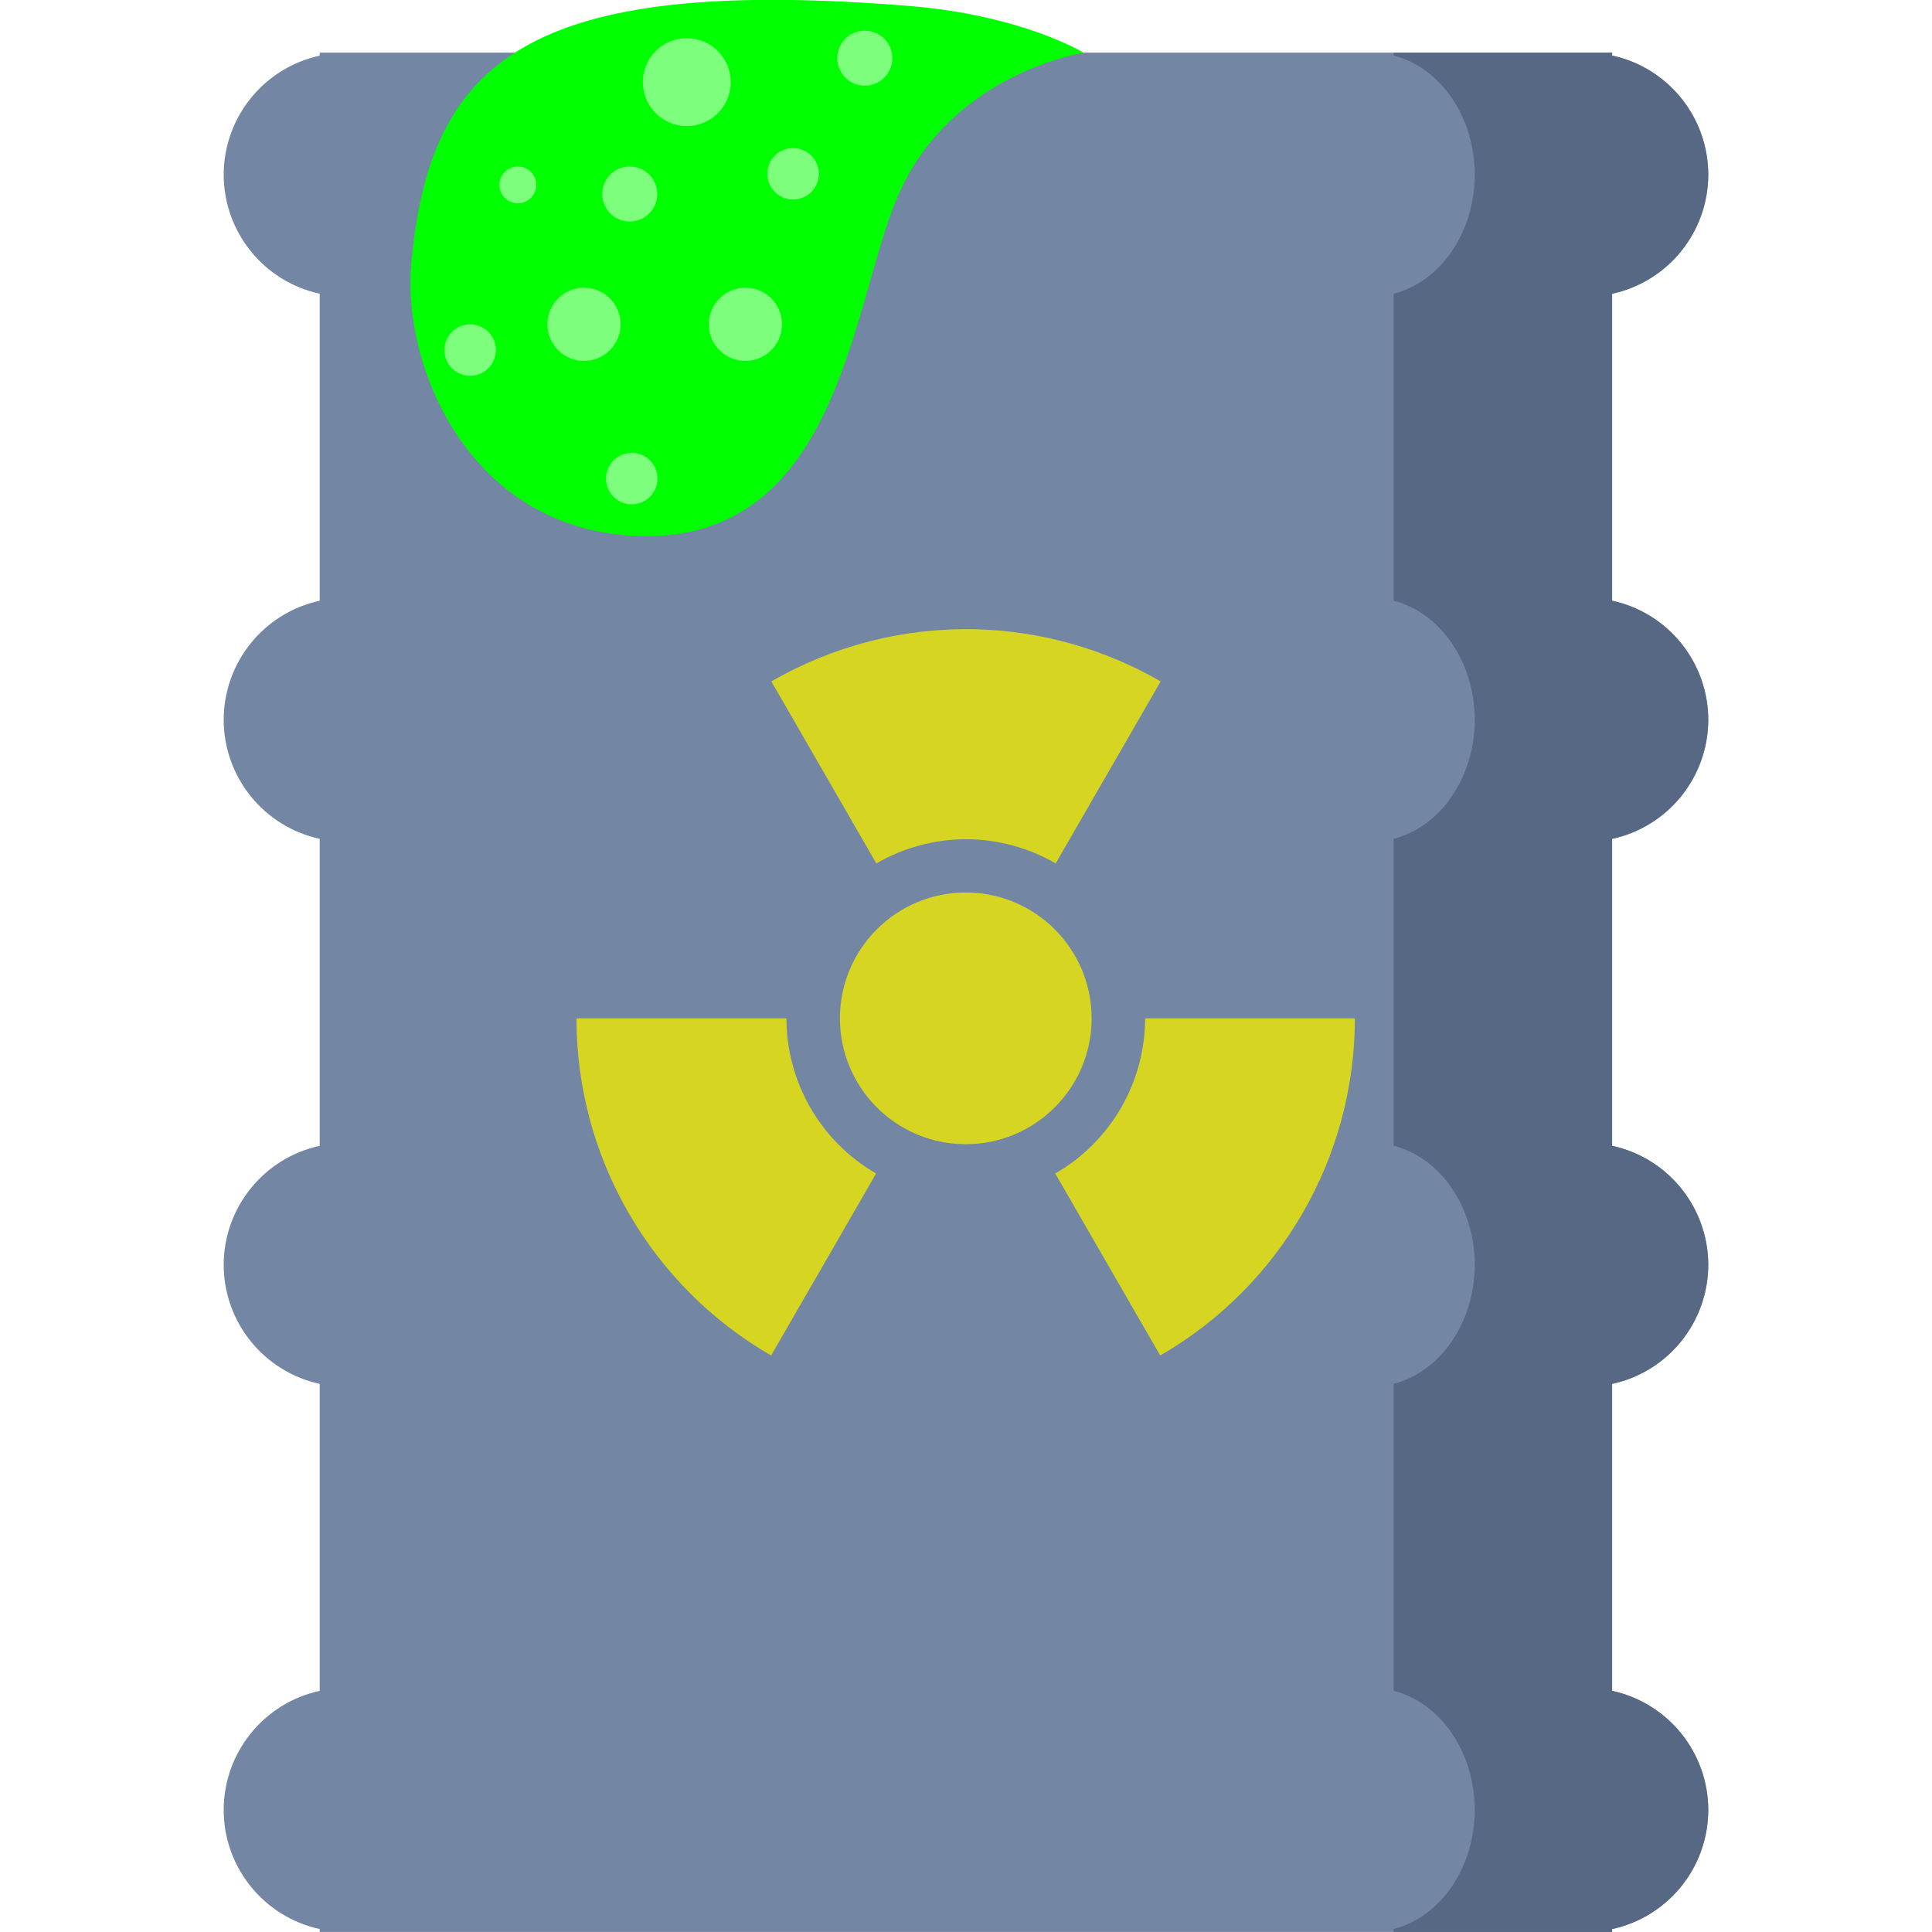
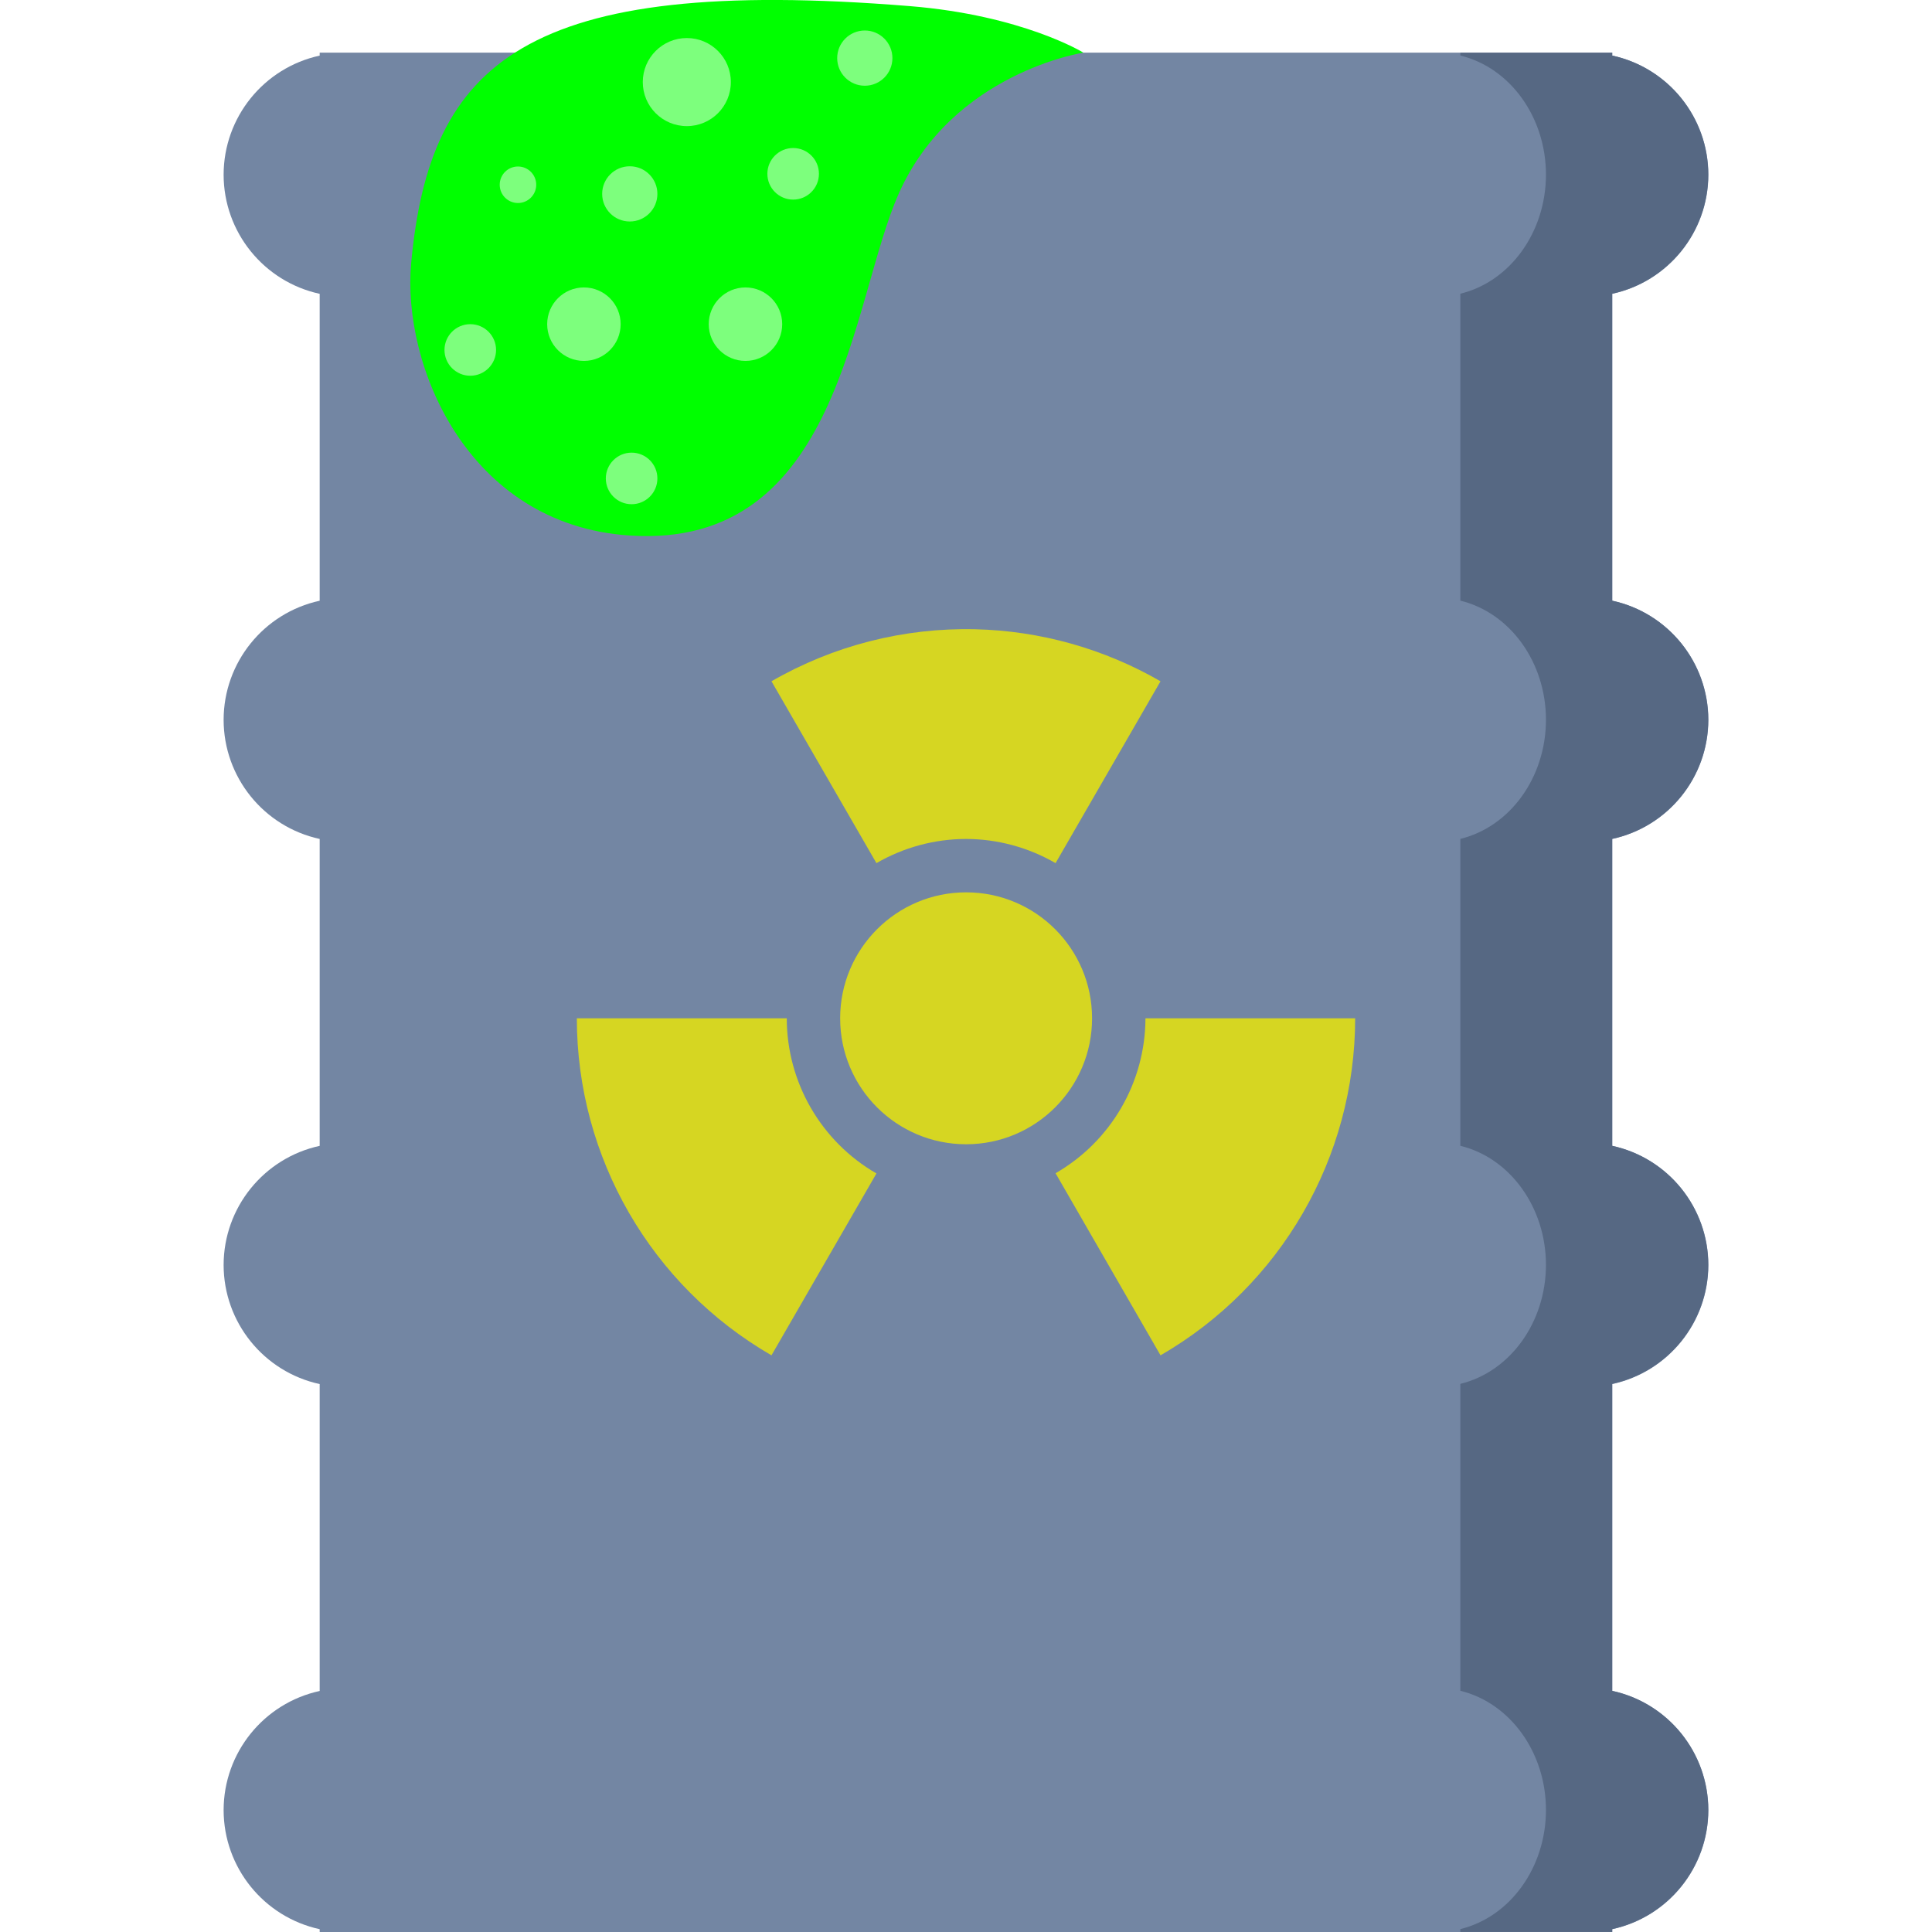
<svg xmlns="http://www.w3.org/2000/svg" width="32" height="32" viewBox="0 0 8.467 8.467" version="1.1" id="svg8">
  <defs id="defs2" />
  <g id="layer1" transform="translate(0,-288.5333)">
-     <g id="g1055" transform="matrix(0.9727374,0,0,0.9727374,-0.1914717,8.097004)">
-       <path id="rect934" transform="matrix(0.2645833,0,0,0.2645833,0,288.5333)" d="M 6.188,0 V 0.051 A 2.077,2.077 0 0 0 4.553,2.078 2.077,2.077 0 0 0 6.188,4.105 V 9.332 A 2.077,2.077 0 0 0 4.553,11.359 2.077,2.077 0 0 0 6.188,13.387 v 5.227 A 2.077,2.077 0 0 0 4.553,20.641 2.077,2.077 0 0 0 6.188,22.668 v 5.227 A 2.077,2.077 0 0 0 4.553,29.924 2.077,2.077 0 0 0 6.188,31.951 V 32 h 0.441 21.125 0.441 v -0.049 a 2.077,2.077 0 0 0 1.637,-2.027 2.077,2.077 0 0 0 -1.637,-2.029 v -5.227 a 2.077,2.077 0 0 0 1.637,-2.027 2.077,2.077 0 0 0 -1.637,-2.027 v -5.227 A 2.077,2.077 0 0 0 29.832,11.359 2.077,2.077 0 0 0 28.195,9.332 V 4.105 A 2.077,2.077 0 0 0 29.832,2.078 2.077,2.077 0 0 0 28.195,0.049 V 0 H 27.754 6.629 Z" style="opacity:1;fill:#7386a3;fill-opacity:1;stroke:none;stroke-width:8.398;stroke-linecap:round;stroke-linejoin:round;stroke-miterlimit:4;stroke-dasharray:none;stroke-opacity:1;paint-order:markers fill stroke" />
-       <path id="path972" d="m 5.078,288.533 c 0,0 -0.274,-0.168 -0.783,-0.21 -1.739,-0.141 -2.162,0.259 -2.245,1.158 -0.043,0.46 0.252,1.178 0.982,1.228 0.956,0.065 0.998,-1.057 1.216,-1.543 0.243,-0.543 0.83,-0.632 0.83,-0.632 z" style="fill:#00ff00;fill-opacity:1;stroke:none;stroke-width:0.265px;stroke-linecap:butt;stroke-linejoin:miter;stroke-opacity:1" />
-       <path id="path974" d="m 4.59,291.131 a 1.754,1.754 0 0 0 -0.918,0.235 l 0.473,0.82 a 0.808,0.808 0 0 1 0.404,-0.109 0.808,0.808 0 0 1 0.404,0.109 l 0.473,-0.82 a 1.754,1.754 0 0 0 -0.835,-0.235 z m -0.042,1.186 a 0.567,0.567 0 0 0 -0.567,0.567 0.567,0.567 0 0 0 0.567,0.567 0.567,0.567 0 0 0 0.567,-0.567 0.567,0.567 0 0 0 -0.567,-0.567 z m -1.754,0.567 a 1.754,1.754 0 0 0 0.877,1.519 l 0.473,-0.82 a 0.808,0.808 0 0 1 -0.404,-0.699 z m 2.562,0 a 0.808,0.808 0 0 1 -0.405,0.699 l 0.473,0.82 a 1.754,1.754 0 0 0 0.877,-1.519 z" style="opacity:1;fill:#d6d622;fill-opacity:1;stroke:none;stroke-width:2.178;stroke-linecap:round;stroke-linejoin:round;stroke-miterlimit:4;stroke-dasharray:none;stroke-opacity:1;paint-order:markers fill stroke" />
-       <circle r="0.165" cy="289.757" cx="3.555" id="path1015" style="opacity:1;fill:#7dff7d;fill-opacity:1;stroke:none;stroke-width:2.222;stroke-linecap:round;stroke-linejoin:round;stroke-miterlimit:4;stroke-dasharray:none;stroke-opacity:1;paint-order:markers fill stroke" />
-       <circle r="0.116" cy="289.079" cx="3.77" id="path1017" style="opacity:1;fill:#7dff7d;fill-opacity:1;stroke:none;stroke-width:2.222;stroke-linecap:round;stroke-linejoin:round;stroke-miterlimit:4;stroke-dasharray:none;stroke-opacity:1;paint-order:markers fill stroke" />
-       <circle r="0.165" cy="289.757" cx="2.828" id="path1019" style="opacity:1;fill:#7dff7d;fill-opacity:1;stroke:none;stroke-width:2.222;stroke-linecap:round;stroke-linejoin:round;stroke-miterlimit:4;stroke-dasharray:none;stroke-opacity:1;paint-order:markers fill stroke" />
-       <circle r="0.124" cy="289.17" cx="3.034" id="path1021" style="opacity:1;fill:#7dff7d;fill-opacity:1;stroke:none;stroke-width:2.222;stroke-linecap:round;stroke-linejoin:round;stroke-miterlimit:4;stroke-dasharray:none;stroke-opacity:1;paint-order:markers fill stroke" />
-       <circle r="0.083" cy="289.129" cx="2.53" id="path1023" style="opacity:1;fill:#7dff7d;fill-opacity:1;stroke:none;stroke-width:2.222;stroke-linecap:round;stroke-linejoin:round;stroke-miterlimit:4;stroke-dasharray:none;stroke-opacity:1;paint-order:markers fill stroke" />
-       <circle r="0.116" cy="290.452" cx="3.043" id="path1025" style="opacity:1;fill:#7dff7d;fill-opacity:1;stroke:none;stroke-width:2.222;stroke-linecap:round;stroke-linejoin:round;stroke-miterlimit:4;stroke-dasharray:none;stroke-opacity:1;paint-order:markers fill stroke" />
-       <circle r="0.198" cy="288.666" cx="3.291" id="path1027" style="opacity:1;fill:#7dff7d;fill-opacity:1;stroke:none;stroke-width:2.222;stroke-linecap:round;stroke-linejoin:round;stroke-miterlimit:4;stroke-dasharray:none;stroke-opacity:1;paint-order:markers fill stroke" />
-       <circle r="0.116" cy="289.873" cx="2.315" id="path1029" style="opacity:1;fill:#7dff7d;fill-opacity:1;stroke:none;stroke-width:2.222;stroke-linecap:round;stroke-linejoin:round;stroke-miterlimit:4;stroke-dasharray:none;stroke-opacity:1;paint-order:markers fill stroke" />
-       <circle r="0.124" cy="288.558" cx="4.093" id="path1031" style="opacity:1;fill:#7dff7d;fill-opacity:1;stroke:none;stroke-width:2.222;stroke-linecap:round;stroke-linejoin:round;stroke-miterlimit:4;stroke-dasharray:none;stroke-opacity:1;paint-order:markers fill stroke" />
-       <path id="path1035" transform="matrix(0.2645833,0,0,0.2645833,0,288.5333)" d="m 24.475,0 v 0.049 a 1.75,2.077 0 0 1 1.381,2.029 1.75,2.077 0 0 1 -1.381,2.027 v 5.227 a 1.75,2.077 0 0 1 1.381,2.027 1.75,2.077 0 0 1 -1.381,2.027 v 5.227 a 1.75,2.077 0 0 1 1.381,2.027 1.75,2.077 0 0 1 -1.381,2.027 v 5.227 a 1.75,2.077 0 0 1 1.381,2.029 1.75,2.077 0 0 1 -1.381,2.027 V 32 h 3.279 0.441 v -0.049 a 2.077,2.077 0 0 0 1.637,-2.027 2.077,2.077 0 0 0 -1.637,-2.029 v -5.227 a 2.077,2.077 0 0 0 1.637,-2.027 2.077,2.077 0 0 0 -1.637,-2.027 v -5.227 A 2.077,2.077 0 0 0 29.832,11.359 2.077,2.077 0 0 0 28.195,9.332 V 4.105 A 2.077,2.077 0 0 0 29.832,2.078 2.077,2.077 0 0 0 28.195,0.049 V 0 h -0.441 z" style="opacity:1;fill:#566883;fill-opacity:1;stroke:none;stroke-width:8.398;stroke-linecap:round;stroke-linejoin:round;stroke-miterlimit:4;stroke-dasharray:none;stroke-opacity:1;paint-order:markers fill stroke" />
+     <g id="g1088">
+       <path style="opacity:1;fill:#7386a3;fill-opacity:1;stroke:none;stroke-width:2.161;stroke-linecap:round;stroke-linejoin:round;stroke-miterlimit:4;stroke-dasharray:none;stroke-opacity:1;paint-order:markers fill stroke" d="m 1.401,288.764 v 0.013 a 0.535,0.535 0 0 0 -0.421,0.522 0.535,0.535 0 0 0 0.421,0.522 v 1.345 a 0.535,0.535 0 0 0 -0.421,0.522 0.535,0.535 0 0 0 0.421,0.522 v 1.345 a 0.535,0.535 0 0 0 -0.421,0.522 0.535,0.535 0 0 0 0.421,0.522 v 1.345 a 0.535,0.535 0 0 0 -0.421,0.522 0.535,0.535 0 0 0 0.421,0.522 v 0.013 h 0.114 5.437 0.114 v -0.013 a 0.535,0.535 0 0 0 0.421,-0.522 0.535,0.535 0 0 0 -0.421,-0.522 v -1.345 a 0.535,0.535 0 0 0 0.421,-0.522 0.535,0.535 0 0 0 -0.421,-0.522 v -1.345 a 0.535,0.535 0 0 0 0.421,-0.522 0.535,0.535 0 0 0 -0.421,-0.522 v -1.345 a 0.535,0.535 0 0 0 0.421,-0.522 0.535,0.535 0 0 0 -0.421,-0.522 v -0.013 H 6.952 1.515 Z" id="path1070" />
+       <path transform="matrix(0.2645833,0,0,0.2645833,0,288.5333)" id="rect934" d="M 24.189 0.873 L 24.189 0.92 A 1.8 2.02 0 0 1 25.607 2.895 A 1.8 2.02 0 0 1 24.189 4.865 L 24.189 9.949 A 1.8 2.02 0 0 1 25.607 11.922 A 1.8 2.02 0 0 1 24.189 13.895 L 24.189 18.979 A 1.8 2.02 0 0 1 25.607 20.951 A 1.8 2.02 0 0 1 24.189 22.922 L 24.189 28.006 A 1.8 2.02 0 0 1 25.607 29.98 A 1.8 2.02 0 0 1 24.189 31.953 L 24.189 32 L 26.273 32 L 26.703 32 L 26.703 31.953 A 2.02 2.02 0 0 0 28.295 29.98 A 2.02 2.02 0 0 0 26.703 28.006 L 26.703 22.922 A 2.02 2.02 0 0 0 28.295 20.951 A 2.02 2.02 0 0 0 26.703 18.979 L 26.703 13.895 A 2.02 2.02 0 0 0 28.295 11.922 A 2.02 2.02 0 0 0 26.703 9.949 L 26.703 4.865 A 2.02 2.02 0 0 0 28.295 2.895 A 2.02 2.02 0 0 0 26.703 0.92 L 26.703 0.873 L 26.273 0.873 L 24.189 0.873 z " style="opacity:1;fill:#566883;fill-opacity:1;stroke:none;stroke-width:8.169;stroke-linecap:round;stroke-linejoin:round;stroke-miterlimit:4;stroke-dasharray:none;stroke-opacity:1;paint-order:markers fill stroke" />
+       <path id="path972" d="m 4.748,288.764 c 0,0 -0.266,-0.164 -0.762,-0.204 -1.692,-0.137 -2.103,0.252 -2.184,1.126 -0.041,0.447 0.246,1.146 0.955,1.194 0.93,0.064 0.971,-1.028 1.183,-1.501 0.236,-0.528 0.808,-0.615 0.808,-0.615 z" style="fill:#00ff00;fill-opacity:1;stroke:none;stroke-width:0.257px;stroke-linecap:butt;stroke-linejoin:miter;stroke-opacity:1" />
+       <path id="path974" d="m 4.274,291.291 a 1.706,1.706 0 0 0 -0.893,0.228 l 0.46,0.797 A 0.786,0.786 0 0 1 4.233,292.21 0.786,0.786 0 0 1 4.626,292.316 L 5.086,291.519 A 1.706,1.706 0 0 0 4.274,291.291 Z m -0.04,1.153 a 0.552,0.552 0 0 0 -0.552,0.552 0.552,0.552 0 0 0 0.552,0.552 0.552,0.552 0 0 0 0.552,-0.552 0.552,0.552 0 0 0 -0.552,-0.552 z m -1.706,0.552 a 1.706,1.706 0 0 0 0.853,1.477 l 0.46,-0.797 a 0.786,0.786 0 0 1 -0.393,-0.68 z m 2.492,0 a 0.786,0.786 0 0 1 -0.394,0.679 l 0.46,0.798 a 1.706,1.706 0 0 0 0.853,-1.477 z" style="opacity:1;fill:#d6d622;fill-opacity:1;stroke:none;stroke-width:2.119;stroke-linecap:round;stroke-linejoin:round;stroke-miterlimit:4;stroke-dasharray:none;stroke-opacity:1;paint-order:markers fill stroke" />
+       <circle r="0.161" cy="289.954" cx="3.267" id="path1015" style="opacity:1;fill:#7dff7d;fill-opacity:1;stroke:none;stroke-width:2.161;stroke-linecap:round;stroke-linejoin:round;stroke-miterlimit:4;stroke-dasharray:none;stroke-opacity:1;paint-order:markers fill stroke" />
+       <circle r="0.113" cy="289.295" cx="3.476" id="path1017" style="opacity:1;fill:#7dff7d;fill-opacity:1;stroke:none;stroke-width:2.161;stroke-linecap:round;stroke-linejoin:round;stroke-miterlimit:4;stroke-dasharray:none;stroke-opacity:1;paint-order:markers fill stroke" />
+       <circle r="0.161" cy="289.954" cx="2.559" id="path1019" style="opacity:1;fill:#7dff7d;fill-opacity:1;stroke:none;stroke-width:2.161;stroke-linecap:round;stroke-linejoin:round;stroke-miterlimit:4;stroke-dasharray:none;stroke-opacity:1;paint-order:markers fill stroke" />
+       <circle r="0.121" cy="289.383" cx="2.76" id="path1021" style="opacity:1;fill:#7dff7d;fill-opacity:1;stroke:none;stroke-width:2.161;stroke-linecap:round;stroke-linejoin:round;stroke-miterlimit:4;stroke-dasharray:none;stroke-opacity:1;paint-order:markers fill stroke" />
+       <circle r="0.08" cy="289.343" cx="2.27" id="path1023" style="opacity:1;fill:#7dff7d;fill-opacity:1;stroke:none;stroke-width:2.161;stroke-linecap:round;stroke-linejoin:round;stroke-miterlimit:4;stroke-dasharray:none;stroke-opacity:1;paint-order:markers fill stroke" />
+       <circle r="0.113" cy="290.63" cx="2.768" id="path1025" style="opacity:1;fill:#7dff7d;fill-opacity:1;stroke:none;stroke-width:2.161;stroke-linecap:round;stroke-linejoin:round;stroke-miterlimit:4;stroke-dasharray:none;stroke-opacity:1;paint-order:markers fill stroke" />
+       <circle r="0.193" cy="288.893" cx="3.01" id="path1027" style="opacity:1;fill:#7dff7d;fill-opacity:1;stroke:none;stroke-width:2.161;stroke-linecap:round;stroke-linejoin:round;stroke-miterlimit:4;stroke-dasharray:none;stroke-opacity:1;paint-order:markers fill stroke" />
+       <circle r="0.113" cy="290.067" cx="2.061" id="path1029" style="opacity:1;fill:#7dff7d;fill-opacity:1;stroke:none;stroke-width:2.161;stroke-linecap:round;stroke-linejoin:round;stroke-miterlimit:4;stroke-dasharray:none;stroke-opacity:1;paint-order:markers fill stroke" />
+       <circle r="0.121" cy="288.788" cx="3.79" id="path1031" style="opacity:1;fill:#7dff7d;fill-opacity:1;stroke:none;stroke-width:2.161;stroke-linecap:round;stroke-linejoin:round;stroke-miterlimit:4;stroke-dasharray:none;stroke-opacity:1;paint-order:markers fill stroke" />
    </g>
  </g>
</svg>
